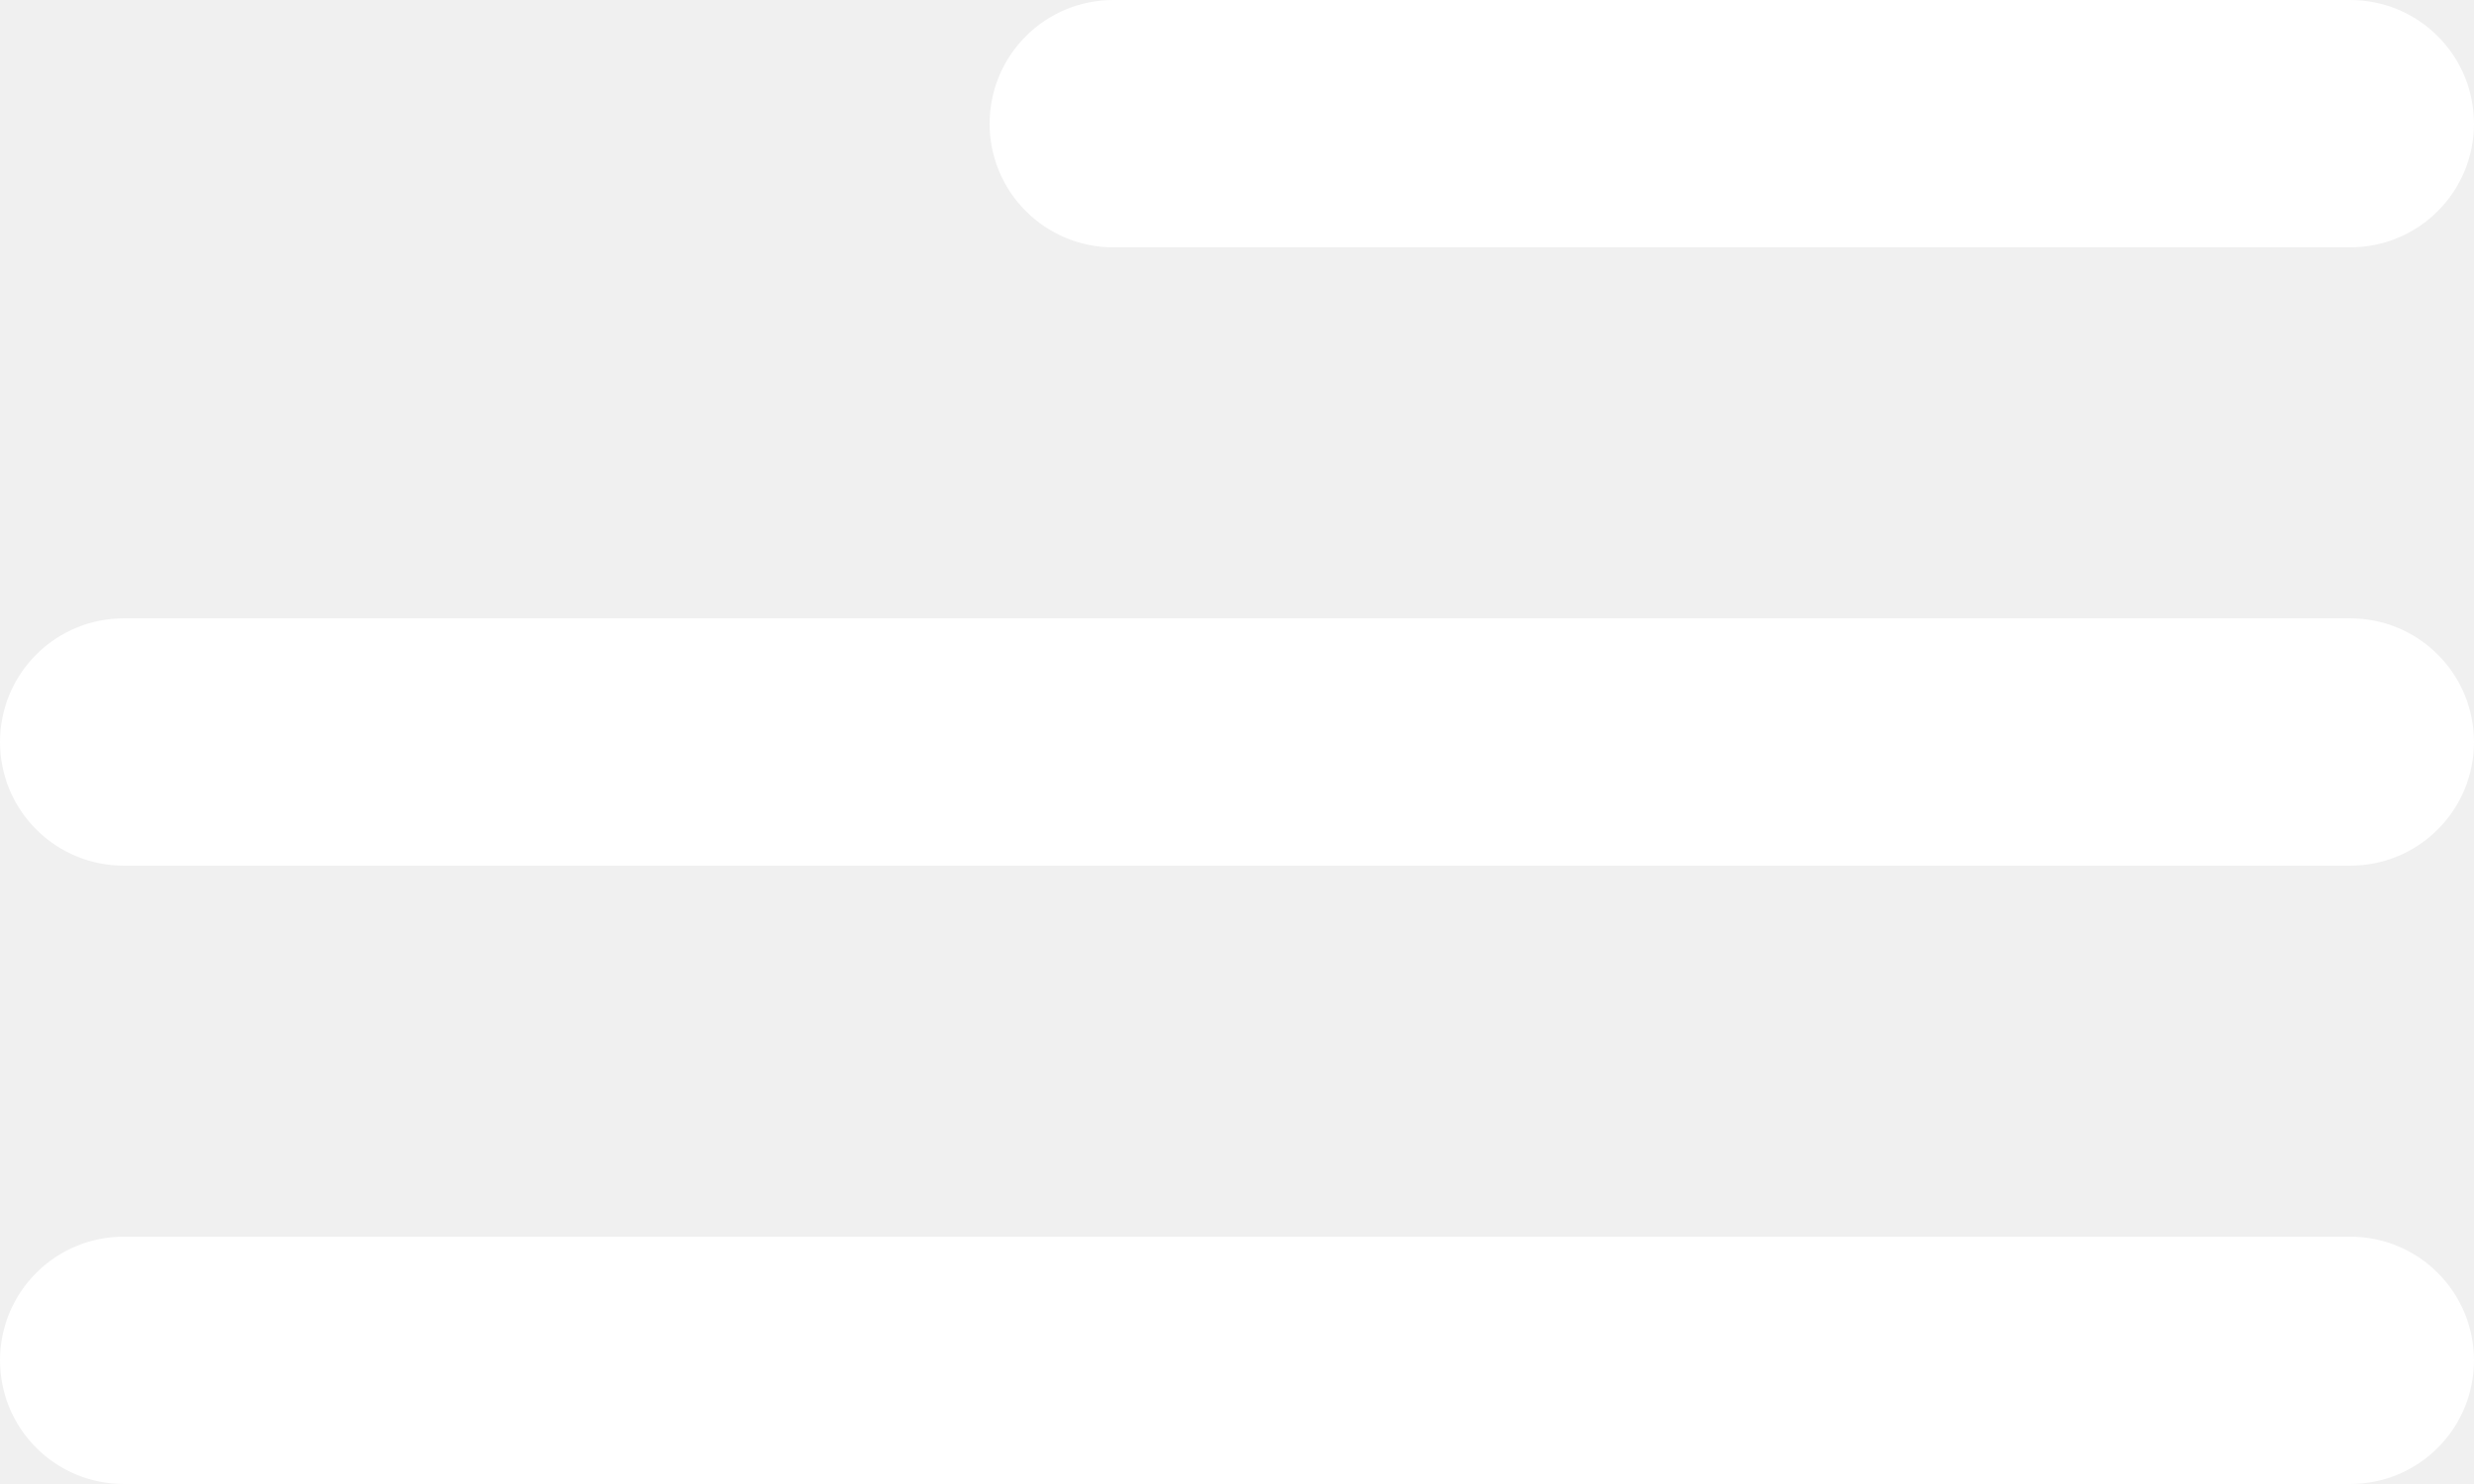
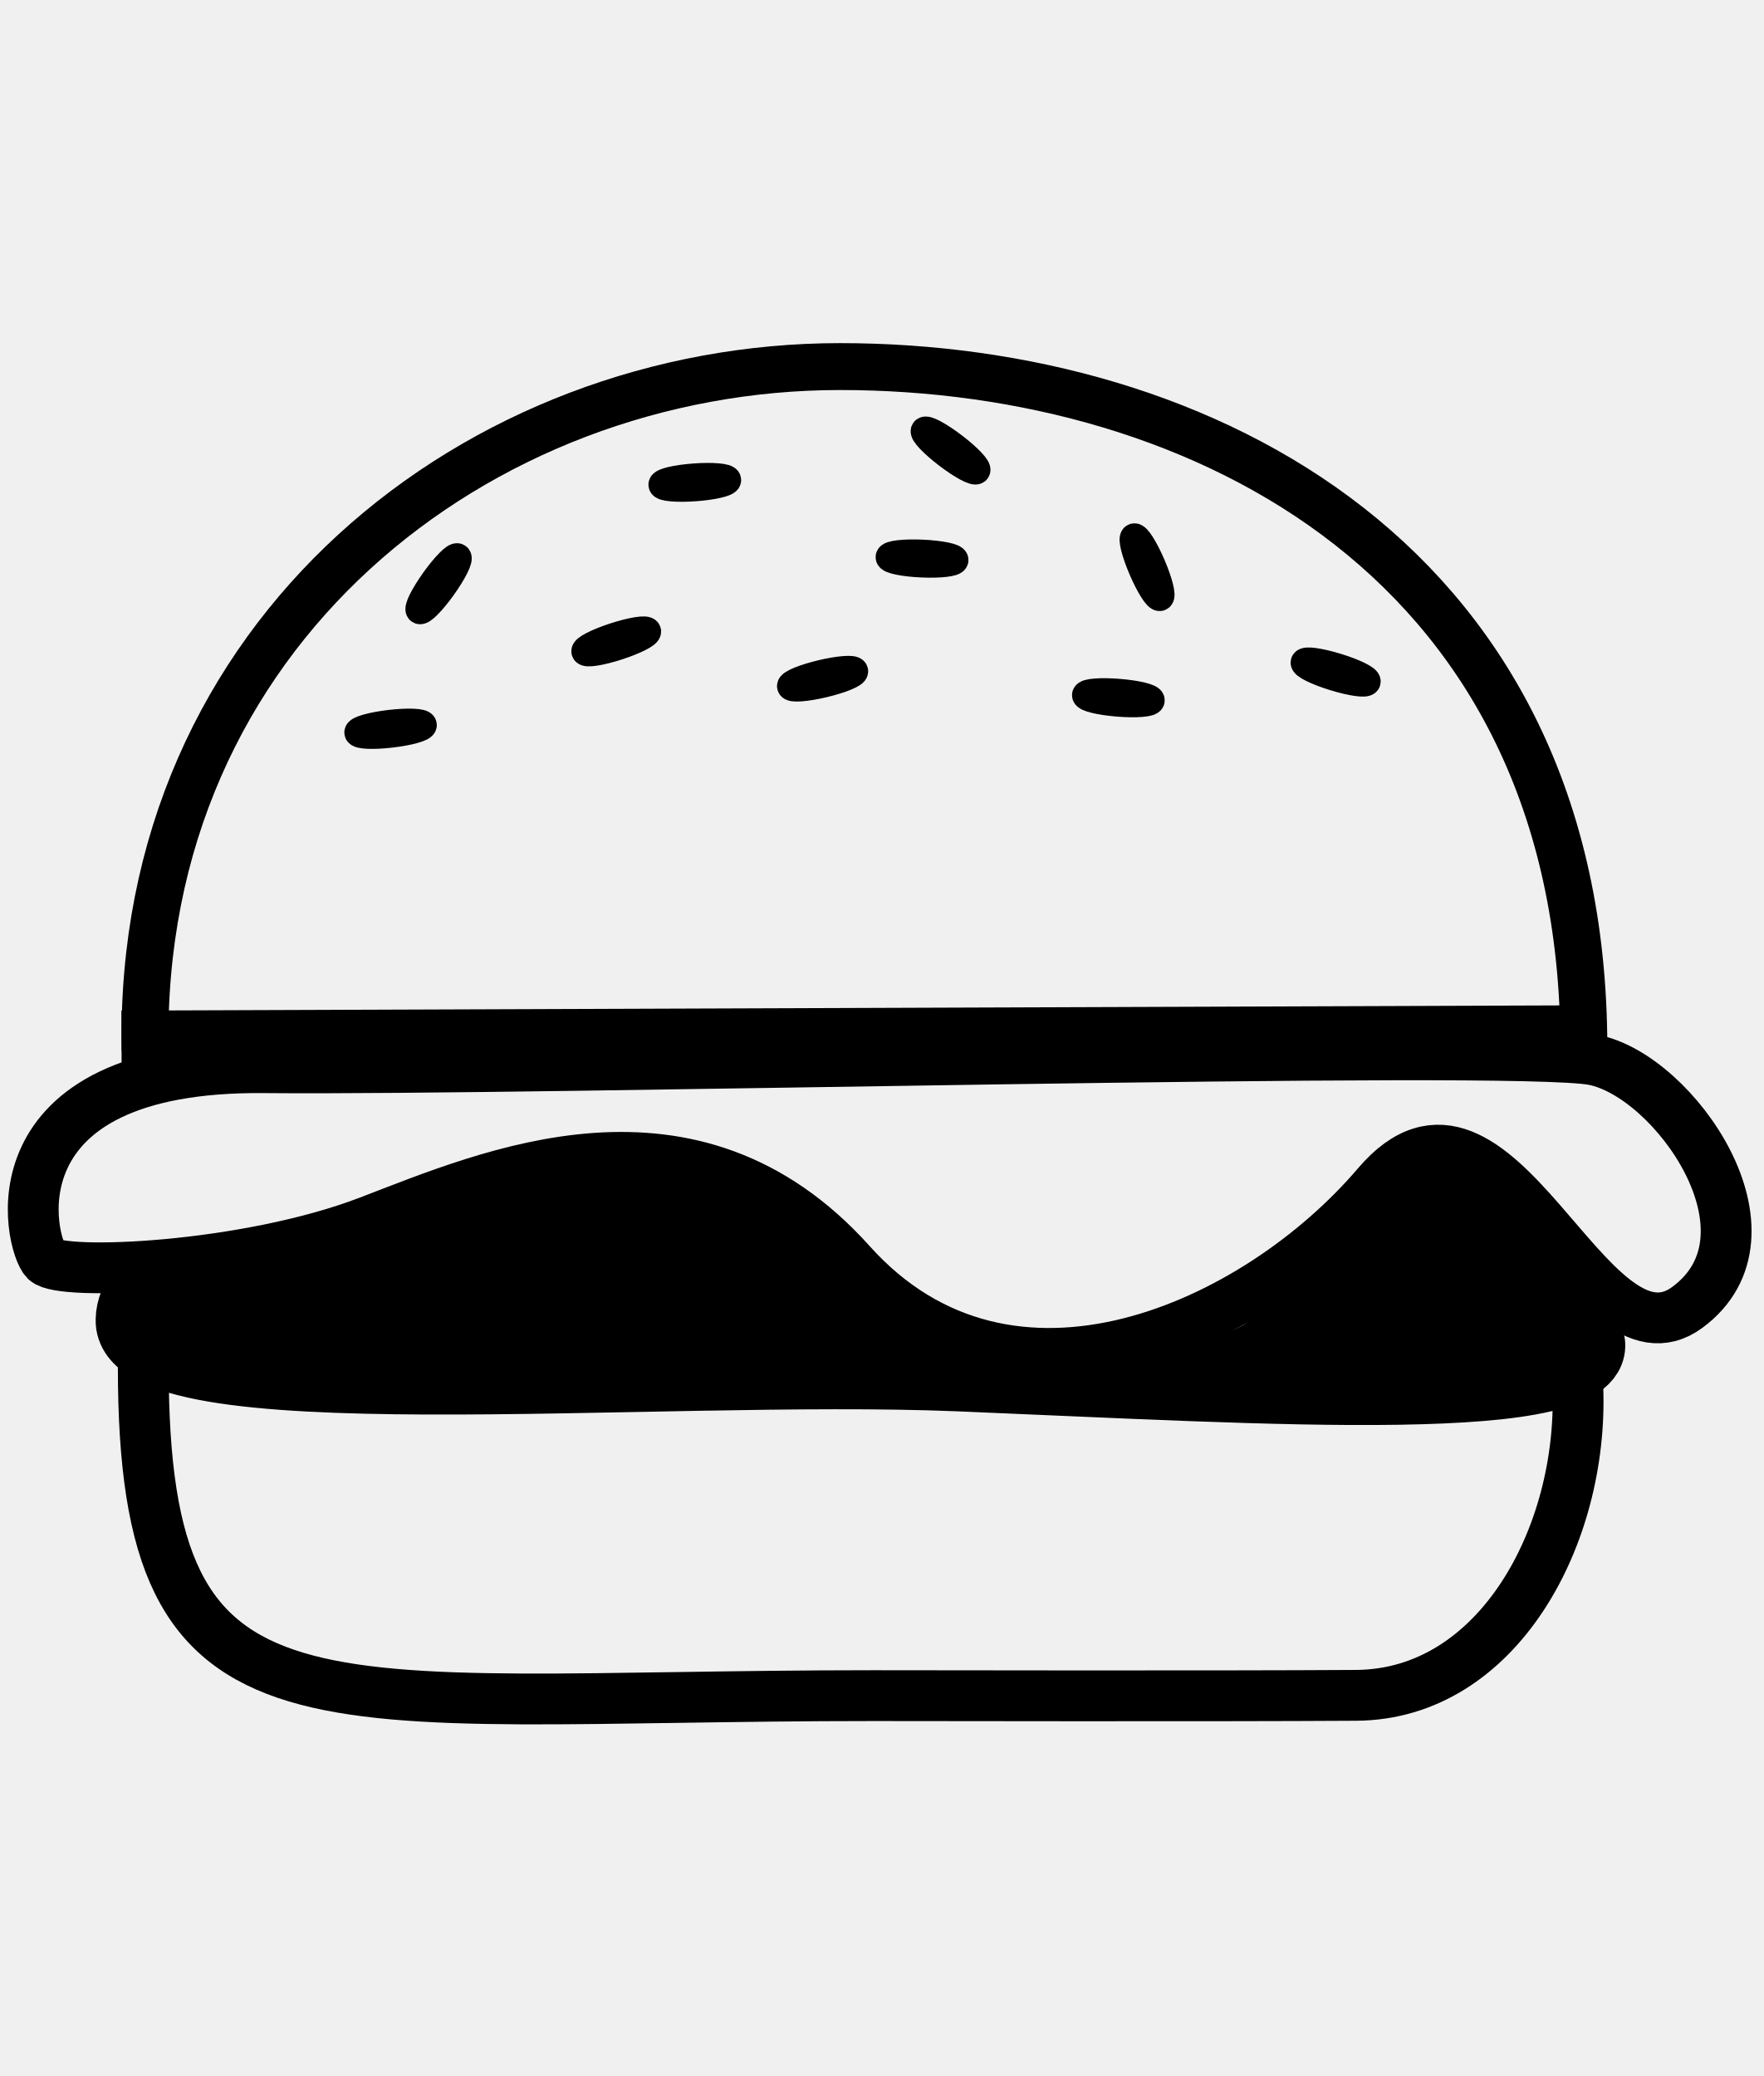
- <svg xmlns="http://www.w3.org/2000/svg" width="20" height="12" viewBox="0 0 20 12" fill="#FFF">
-   <path d="M9 2L19 2C19.265 2 19.52 1.895 19.707 1.707C19.895 1.52 20 1.265 20 1C20 0.735 19.895 0.48 19.707 0.293C19.52 0.105 19.265 0 19 0L9 0C8.735 0 8.48 0.105 8.293 0.293C8.105 0.48 8 0.735 8 1C8 1.265 8.105 1.52 8.293 1.707C8.48 1.895 8.735 2 9 2ZM19 10L1 10C0.735 10 0.48 10.105 0.293 10.293C0.105 10.48 0 10.735 0 11C0 11.265 0.105 11.52 0.293 11.707C0.48 11.895 0.735 12 1 12L19 12C19.265 12 19.52 11.895 19.707 11.707C19.895 11.52 20 11.265 20 11C20 10.735 19.895 10.48 19.707 10.293C19.52 10.105 19.265 10 19 10V10ZM1 7L19 7C19.265 7 19.52 6.895 19.707 6.707C19.895 6.52 20 6.265 20 6C20 5.735 19.895 5.48 19.707 5.293C19.52 5.105 19.265 5 19 5L1 5C0.735 5 0.48 5.105 0.293 5.293C0.105 5.48 0 5.735 0 6C0 6.265 0.105 6.52 0.293 6.707C0.48 6.895 0.735 7 1 7Z" fill="#FFFFFF" />
+ <svg xmlns="http://www.w3.org/2000/svg" width="451.164" height="531.164" fill="#000000" version="1.1" xml:space="preserve">
+   <g>
+     <g id="svg_86">
+       <g id="svg_31">
+         <line transform="rotate(0.477937 218.616 264.891)" fill="none" x1="31.098" y1="267.129" x2="406.133" y2="262.653" id="svg_27" stroke-linejoin="undefined" stroke-linecap="undefined" stroke-width="14" stroke="#000" />
+         <path fill="none" stroke-width="12" opacity="NaN" d="m37.128,268.792c-2.083,-106.944 85.416,-175 177.777,-175c92.361,0 191.666,50 190.277,177.083" id="svg_30" stroke="#000" />
+       </g>
+       <ellipse transform="rotate(-13.4317 210.44 173.654)" fill="none" stroke-width="7" cx="210.44" cy="173.653" id="svg_46" rx="8.389" ry="1.342" stroke="#000" />
+       <ellipse transform="rotate(4.629 286.105 178.523)" fill="none" stroke="#000" stroke-width="7" cx="286.105" cy="178.522" id="svg_47" rx="8.389" ry="1.342" />
+       <ellipse transform="rotate(-4.1707 177.745 123.415)" fill="none" stroke="#000" stroke-width="7" cx="177.745" cy="123.415" id="svg_48" rx="8.389" ry="1.342" />
+       <ellipse transform="rotate(-54.5212 112.198 149.351)" fill="none" stroke-width="7" cx="112.198" cy="149.351" id="svg_49" rx="8.389" ry="1.342" stroke="#000" />
+       <ellipse transform="rotate(2.5519 235.879 142.913)" fill="none" stroke="#000" stroke-width="7" cx="235.879" cy="142.913" id="svg_50" rx="8.389" ry="1.342" />
+       <ellipse transform="rotate(17.1496 341.694 171.948)" fill="none" stroke="#000" stroke-width="7" cx="341.694" cy="171.948" id="svg_51" rx="8.389" ry="1.342" />
+       <ellipse transform="rotate(-113.235 293.446 145.122)" fill="none" stroke="#000" stroke-width="7" cx="293.447" cy="145.122" id="svg_52" rx="8.389" ry="1.342" />
+       <ellipse transform="rotate(37.3928 243.177 115.272)" fill="none" stroke="#000" stroke-width="7" cx="243.177" cy="115.272" id="svg_53" rx="8.389" ry="1.342" />
+       <ellipse transform="rotate(-18 157.645 164.107)" fill="none" stroke="#000" stroke-width="7" cx="157.645" cy="164.107" id="svg_54" rx="8.389" ry="1.342" />
+       <ellipse transform="rotate(-6.66527 99.9191 186.46)" fill="none" stroke-width="7" cx="99.919" cy="186.46" id="svg_85" rx="8.389" ry="1.342" stroke="#000" />
+     </g>
+     <path fill="none" stroke="#000" stroke-width="7" opacity="NaN" d="m15.322,121.178" id="svg_88" />
+     <path fill="none" stroke="#000" stroke-width="7" opacity="NaN" d="m-7.25,343.748" id="svg_90" />
+     <path fill="none" stroke="#000" stroke-width="13" d="m36.655,349.844c0,99.333 42,84 186.666,84c9.042,0 87.294,0.164 123.619,-0.074c36.325,-0.238 58.056,-40.877 56.721,-78.483" id="svg_95" />
+     <g id="svg_6">
+       <path fill="none" stroke="#000" stroke-width="13" d="m67.655,273.178c-71.333,-0.667 -60,45.333 -56,49.333c4,4 51.333,2 82.666,-10c31.333,-12 82.666,-34.666 123.333,10.667c40.666,45.333 103.999,16 134.666,-20c30.667,-36 54,50 79.333,31.333c25.333,-18.667 -3.333,-59.333 -24,-63.333c-20.667,-4 -268.665,2.667 -339.998,2l0,0z" id="svg_89" />
+       <path id="svg_2" d="m32.322,332.479" opacity="NaN" stroke-width="13" stroke="#000" fill="none" />
+       <path id="svg_5" d="m32.971,337.674c-0.649,25.325 133.119,11.688 212.341,14.935c79.222,3.247 166.721,9.185 161.772,-9.852c-4.949,-19.037 11.607,7.904 -15.016,-12.226c-6.656,-5.033 -21.591,-28.125 -32.783,-21.804c-5.596,3.161 -10.28,18.033 23.969,27.574c34.25,9.541 -63.448,16.248 -39.483,9.572c23.965,-6.676 34.66,-39.367 5.438,-21.835c-29.221,17.533 -12.987,31.169 -79.871,27.273c-33.442,-1.948 -51.137,-18.182 -76.787,-31.494c-25.65,-13.312 -39.165,-14.854 -110.716,5.804c-71.551,20.658 -11.062,15.405 17.061,16.087c28.123,0.682 64.564,-9.904 110.453,1.011c45.888,10.915 -23.454,-30.045 -65.337,-18.681c-41.884,11.364 -110.391,-11.688 -111.041,13.637z" stroke-width="17" stroke="#000" fill="none" />
+     </g>
+   </g>
</svg>
